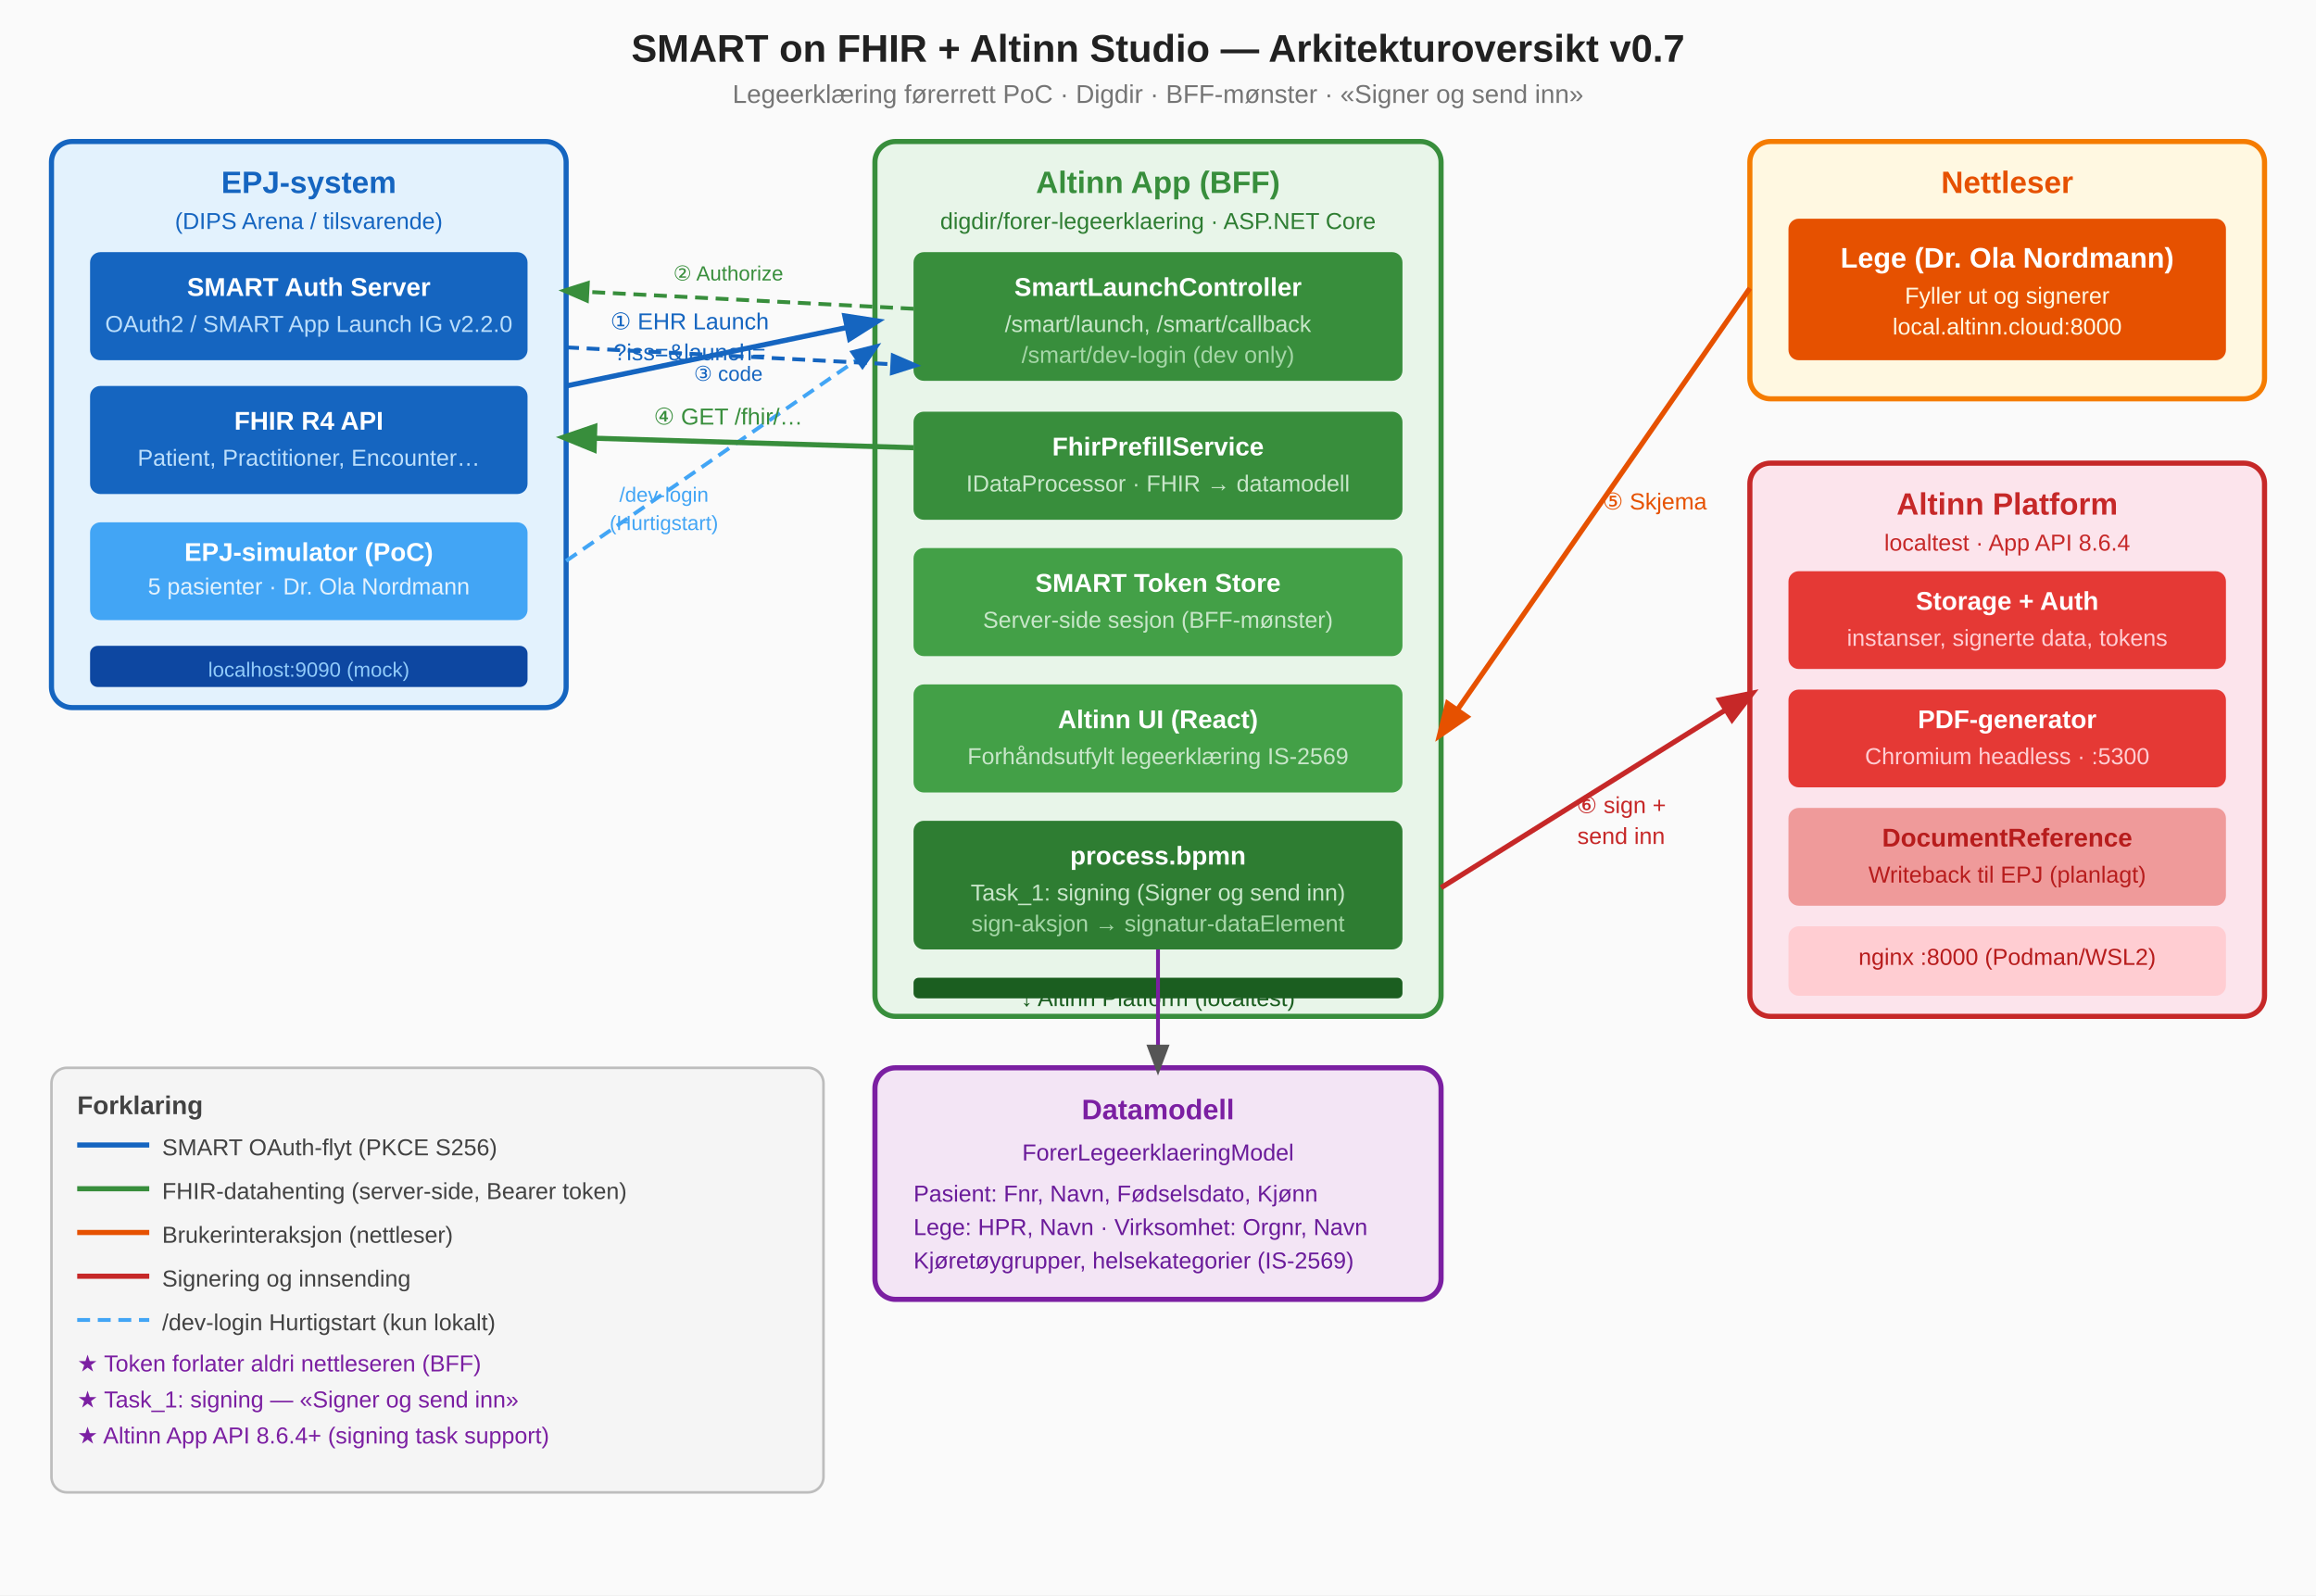
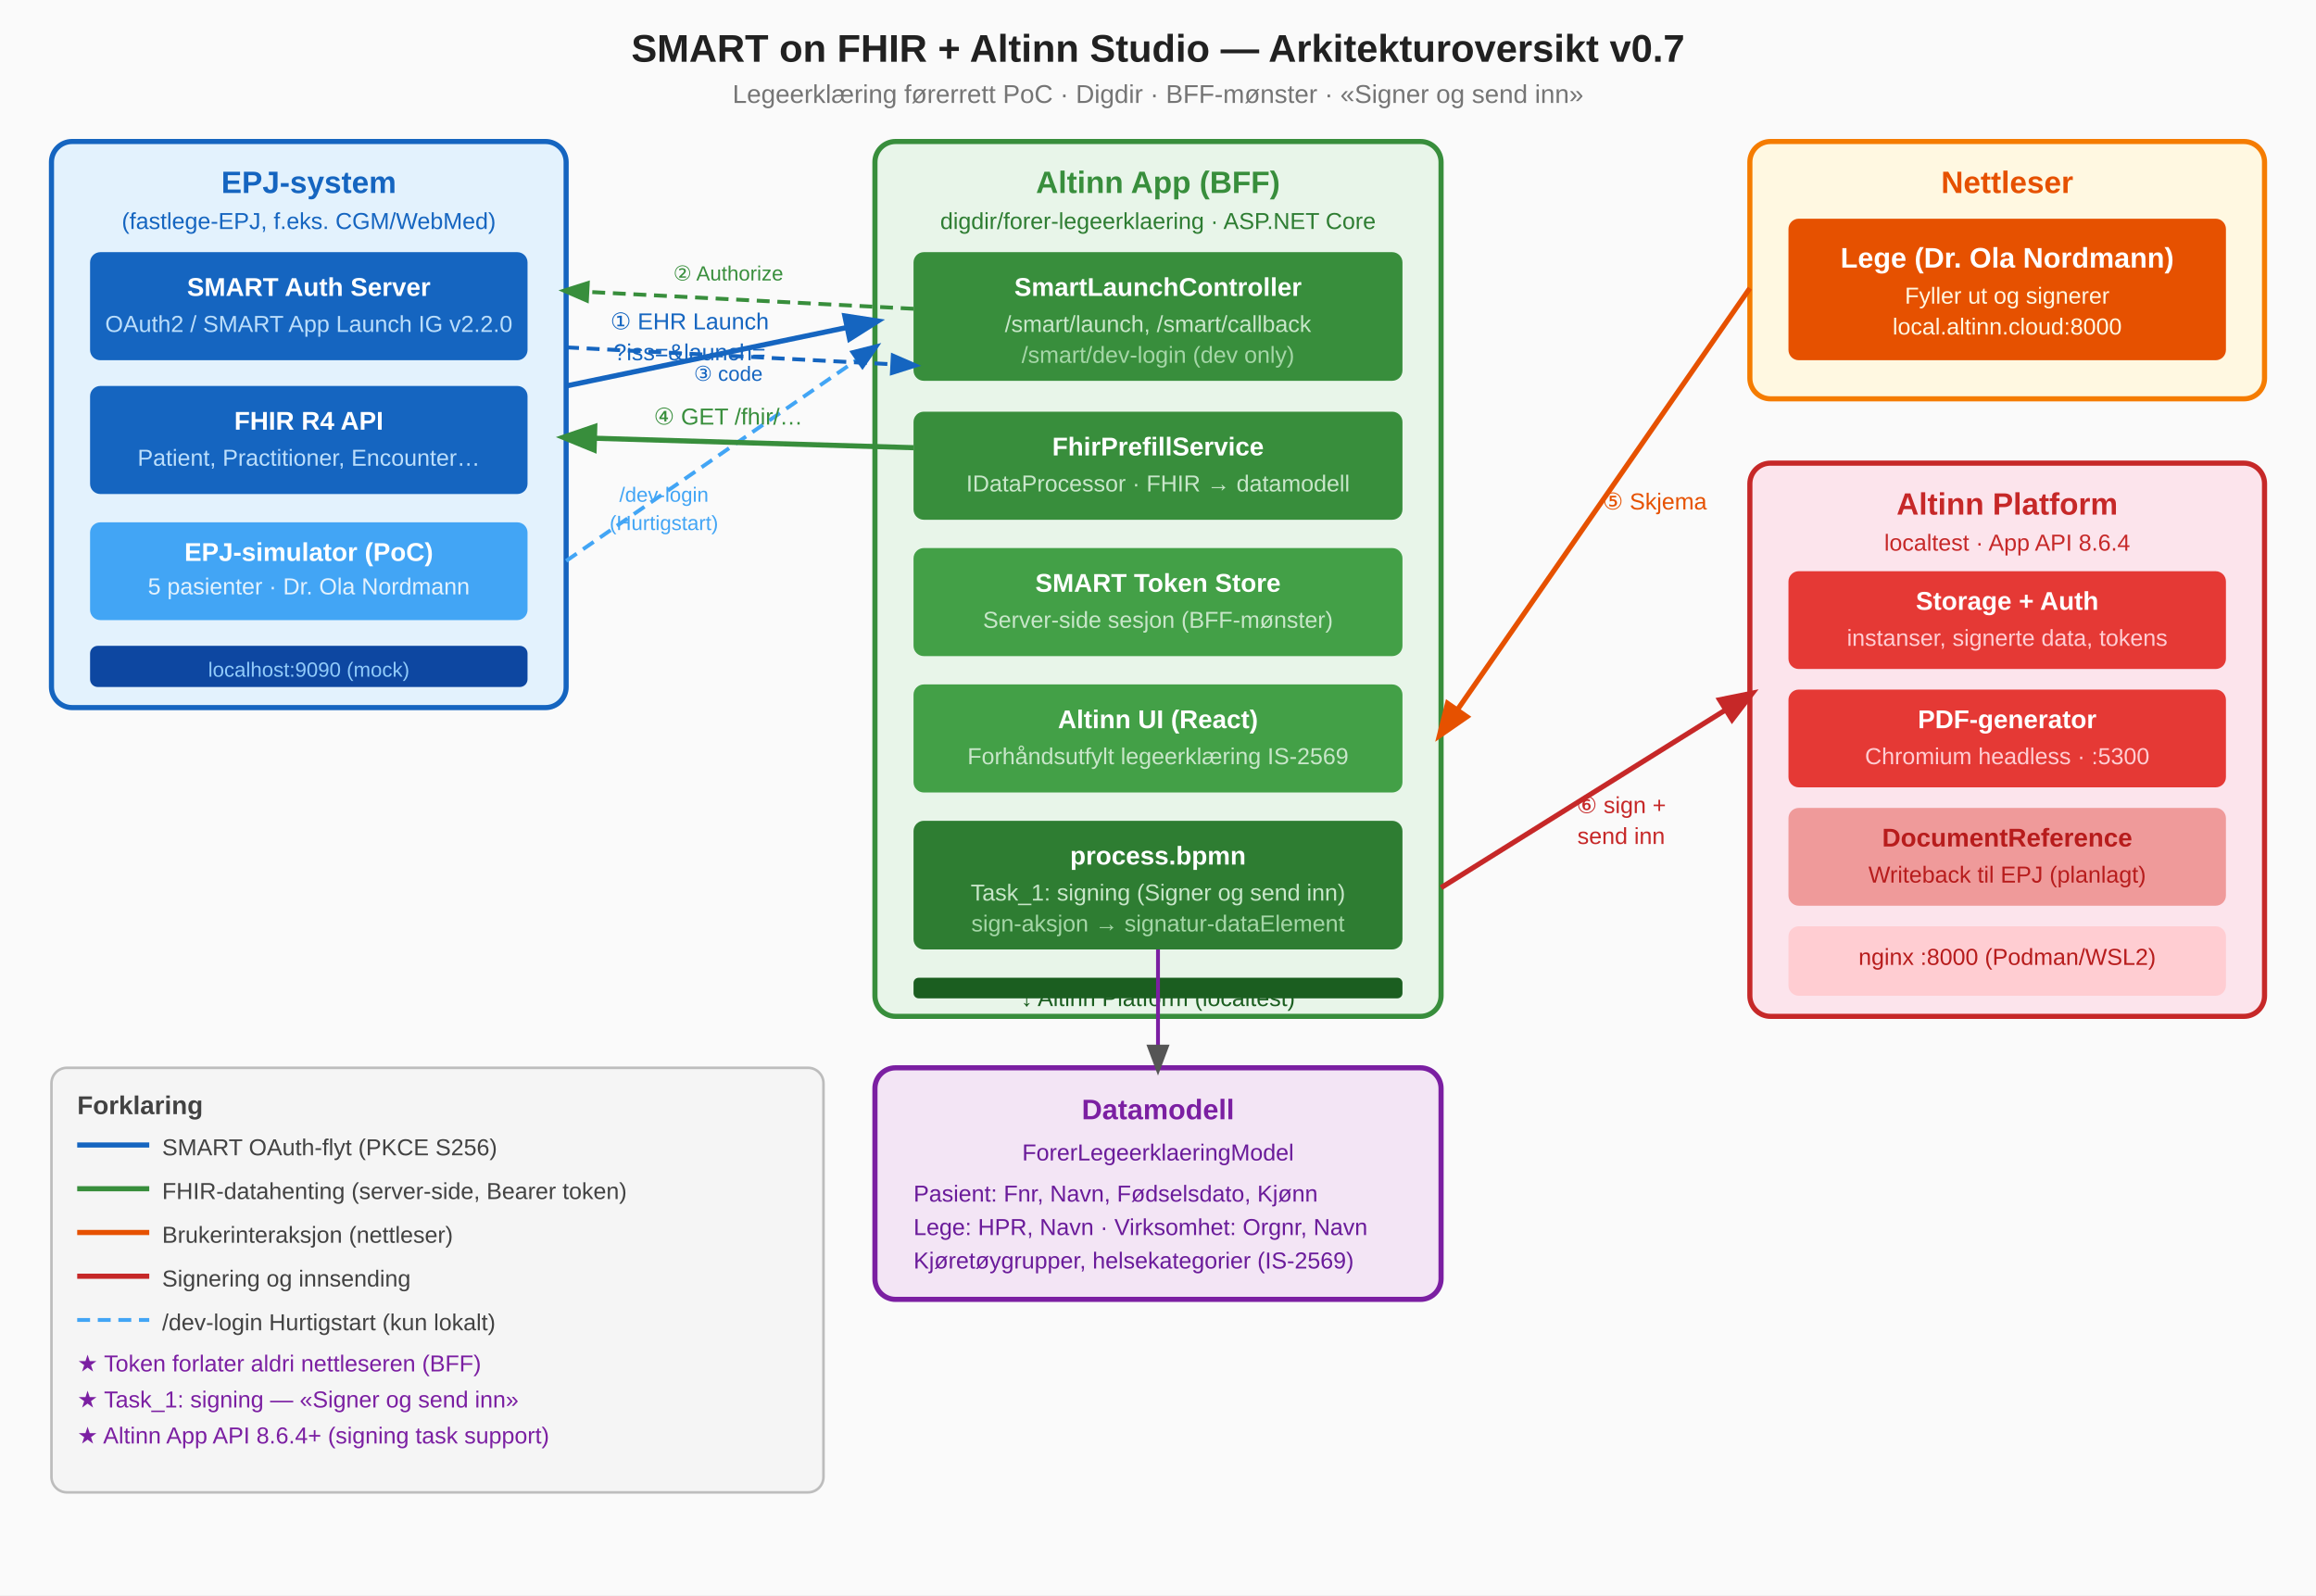
<svg xmlns="http://www.w3.org/2000/svg" viewBox="0 0 900 620" font-family="Segoe UI, Arial, sans-serif" font-size="11">
  <defs>
    <marker id="arrow" markerWidth="8" markerHeight="8" refX="6" refY="3" orient="auto">
      <path d="M0,0 L8,3 L0,6 Z" fill="#555" />
    </marker>
    <marker id="arrow-blue" markerWidth="8" markerHeight="8" refX="6" refY="3" orient="auto">
      <path d="M0,0 L8,3 L0,6 Z" fill="#1565c0" />
    </marker>
    <marker id="arrow-green" markerWidth="8" markerHeight="8" refX="6" refY="3" orient="auto">
      <path d="M0,0 L8,3 L0,6 Z" fill="#388e3c" />
    </marker>
    <marker id="arrow-orange" markerWidth="8" markerHeight="8" refX="6" refY="3" orient="auto">
      <path d="M0,0 L8,3 L0,6 Z" fill="#e65100" />
    </marker>
    <marker id="arrow-red" markerWidth="8" markerHeight="8" refX="6" refY="3" orient="auto">
      <path d="M0,0 L8,3 L0,6 Z" fill="#c62828" />
    </marker>
  </defs>
  <rect width="900" height="620" fill="#fafafa" />
  <text x="450" y="24" text-anchor="middle" font-size="15" font-weight="bold" fill="#212121">SMART on FHIR + Altinn Studio — Arkitekturoversikt v0.7</text>
  <text x="450" y="40" text-anchor="middle" font-size="10" fill="#757575">Legeerklæring førerrett PoC · Digdir · BFF-mønster · «Signer og send inn»</text>
  <rect x="20" y="55" width="200" height="220" rx="8" fill="#e3f2fd" stroke="#1565c0" stroke-width="2" />
  <text x="120" y="75" text-anchor="middle" font-weight="bold" fill="#1565c0" font-size="12">EPJ-system</text>
-   <text x="120" y="89" text-anchor="middle" fill="#1565c0" font-size="9">(DIPS Arena / tilsvarende)</text>
+   <text x="120" y="89" text-anchor="middle" fill="#1565c0" font-size="9">(fastlege-EPJ, f.eks. CGM/WebMed)</text>
  <rect x="35" y="98" width="170" height="42" rx="4" fill="#1565c0" />
  <text x="120" y="115" text-anchor="middle" fill="white" font-weight="bold" font-size="10">SMART Auth Server</text>
  <text x="120" y="129" text-anchor="middle" fill="#bbdefb" font-size="9">OAuth2 / SMART App Launch IG v2.2.0</text>
  <rect x="35" y="150" width="170" height="42" rx="4" fill="#1565c0" />
  <text x="120" y="167" text-anchor="middle" fill="white" font-weight="bold" font-size="10">FHIR R4 API</text>
  <text x="120" y="181" text-anchor="middle" fill="#bbdefb" font-size="9">Patient, Practitioner, Encounter…</text>
  <rect x="35" y="203" width="170" height="38" rx="4" fill="#42a5f5" />
  <text x="120" y="218" text-anchor="middle" fill="white" font-size="10" font-weight="bold">EPJ-simulator (PoC)</text>
  <text x="120" y="231" text-anchor="middle" fill="#e3f2fd" font-size="9">5 pasienter · Dr. Ola Nordmann</text>
  <rect x="35" y="251" width="170" height="16" rx="3" fill="#0d47a1" />
  <text x="120" y="263" text-anchor="middle" fill="#90caf9" font-size="8">localhost:9090  (mock)</text>
  <rect x="340" y="55" width="220" height="340" rx="8" fill="#e8f5e9" stroke="#388e3c" stroke-width="2" />
  <text x="450" y="75" text-anchor="middle" font-weight="bold" fill="#388e3c" font-size="12">Altinn App (BFF)</text>
  <text x="450" y="89" text-anchor="middle" fill="#2e7d32" font-size="9">digdir/forer-legeerklaering · ASP.NET Core</text>
  <rect x="355" y="98" width="190" height="50" rx="4" fill="#388e3c" />
  <text x="450" y="115" text-anchor="middle" fill="white" font-weight="bold" font-size="10">SmartLaunchController</text>
  <text x="450" y="129" text-anchor="middle" fill="#c8e6c9" font-size="9">/smart/launch, /smart/callback</text>
  <text x="450" y="141" text-anchor="middle" fill="#a5d6a7" font-size="9">/smart/dev-login  (dev only)</text>
  <rect x="355" y="160" width="190" height="42" rx="4" fill="#388e3c" />
  <text x="450" y="177" text-anchor="middle" fill="white" font-weight="bold" font-size="10">FhirPrefillService</text>
  <text x="450" y="191" text-anchor="middle" fill="#c8e6c9" font-size="9">IDataProcessor · FHIR → datamodell</text>
  <rect x="355" y="213" width="190" height="42" rx="4" fill="#43a047" />
  <text x="450" y="230" text-anchor="middle" fill="white" font-weight="bold" font-size="10">SMART Token Store</text>
  <text x="450" y="244" text-anchor="middle" fill="#c8e6c9" font-size="9">Server-side sesjon (BFF-mønster)</text>
  <rect x="355" y="266" width="190" height="42" rx="4" fill="#43a047" />
  <text x="450" y="283" text-anchor="middle" fill="white" font-weight="bold" font-size="10">Altinn UI (React)</text>
  <text x="450" y="297" text-anchor="middle" fill="#c8e6c9" font-size="9">Forhåndsutfylt legeerklæring IS-2569</text>
  <rect x="355" y="319" width="190" height="50" rx="4" fill="#2e7d32" />
  <text x="450" y="336" text-anchor="middle" fill="white" font-weight="bold" font-size="10">process.bpmn</text>
  <text x="450" y="350" text-anchor="middle" fill="#c8e6c9" font-size="9">Task_1: signing (Signer og send inn)</text>
  <text x="450" y="362" text-anchor="middle" fill="#a5d6a7" font-size="9">sign-aksjon → signatur-dataElement</text>
  <rect x="355" y="380" width="190" height="8" rx="2" fill="#1b5e20" />
  <rect x="355" y="395" width="190" height="0" rx="0" />
  <text x="450" y="391" text-anchor="middle" fill="#1b5e20" font-size="9">↓ Altinn Platform (localtest)</text>
  <rect x="680" y="55" width="200" height="100" rx="8" fill="#fff8e1" stroke="#f57c00" stroke-width="2" />
  <text x="780" y="75" text-anchor="middle" font-weight="bold" fill="#e65100" font-size="12">Nettleser</text>
  <rect x="695" y="85" width="170" height="55" rx="4" fill="#e65100" />
  <text x="780" y="104" text-anchor="middle" fill="white" font-weight="bold">Lege (Dr. Ola Nordmann)</text>
  <text x="780" y="118" text-anchor="middle" fill="#fff8e1" font-size="9">Fyller ut og signerer</text>
  <text x="780" y="130" text-anchor="middle" fill="#fff8e1" font-size="9">local.altinn.cloud:8000</text>
  <rect x="680" y="180" width="200" height="215" rx="8" fill="#fce4ec" stroke="#c62828" stroke-width="2" />
  <text x="780" y="200" text-anchor="middle" font-weight="bold" fill="#c62828" font-size="12">Altinn Platform</text>
  <text x="780" y="214" text-anchor="middle" fill="#c62828" font-size="9">localtest · App API 8.6.4</text>
  <rect x="695" y="222" width="170" height="38" rx="4" fill="#e53935" />
  <text x="780" y="237" text-anchor="middle" fill="white" font-weight="bold" font-size="10">Storage + Auth</text>
  <text x="780" y="251" text-anchor="middle" fill="#ffcdd2" font-size="9">instanser, signerte data, tokens</text>
  <rect x="695" y="268" width="170" height="38" rx="4" fill="#e53935" />
  <text x="780" y="283" text-anchor="middle" fill="white" font-weight="bold" font-size="10">PDF-generator</text>
  <text x="780" y="297" text-anchor="middle" fill="#ffcdd2" font-size="9">Chromium headless · :5300</text>
  <rect x="695" y="314" width="170" height="38" rx="4" fill="#ef9a9a" />
  <text x="780" y="329" text-anchor="middle" fill="#b71c1c" font-weight="bold" font-size="10">DocumentReference</text>
  <text x="780" y="343" text-anchor="middle" fill="#b71c1c" font-size="9">Writeback til EPJ (planlagt)</text>
  <rect x="695" y="360" width="170" height="27" rx="4" fill="#ffcdd2" />
  <text x="780" y="375" text-anchor="middle" fill="#b71c1c" font-size="9">nginx :8000 (Podman/WSL2)</text>
  <rect x="340" y="415" width="220" height="90" rx="8" fill="#f3e5f5" stroke="#7b1fa2" stroke-width="2" />
  <text x="450" y="435" text-anchor="middle" font-weight="bold" fill="#7b1fa2" font-size="11">Datamodell</text>
  <text x="450" y="451" text-anchor="middle" fill="#6a1b9a" font-size="9">ForerLegeerklaeringModel</text>
  <text x="355" y="467" fill="#6a1b9a" font-size="9">Pasient: Fnr, Navn, Fødselsdato, Kjønn</text>
  <text x="355" y="480" fill="#6a1b9a" font-size="9">Lege: HPR, Navn · Virksomhet: Orgnr, Navn</text>
  <text x="355" y="493" fill="#6a1b9a" font-size="9">Kjøretøygrupper, helsekategorier (IS-2569)</text>
  <line x1="220" y1="150" x2="340" y2="125" stroke="#1565c0" stroke-width="2" marker-end="url(#arrow-blue)" />
  <text x="268" y="128" fill="#1565c0" font-size="9" text-anchor="middle">① EHR Launch</text>
  <text x="268" y="140" fill="#1565c0" font-size="9" text-anchor="middle">?iss=&amp;launch=</text>
  <line x1="220" y1="218" x2="340" y2="135" stroke="#42a5f5" stroke-width="1.5" stroke-dasharray="5,3" marker-end="url(#arrow-blue)" />
  <text x="258" y="195" fill="#42a5f5" font-size="8" text-anchor="middle">/dev-login</text>
  <text x="258" y="206" fill="#42a5f5" font-size="8" text-anchor="middle">(Hurtigstart)</text>
  <line x1="355" y1="120" x2="220" y2="113" stroke="#388e3c" stroke-width="1.5" stroke-dasharray="5,3" marker-end="url(#arrow-green)" />
  <text x="283" y="109" fill="#388e3c" font-size="8" text-anchor="middle">② Authorize</text>
  <line x1="220" y1="135" x2="355" y2="142" stroke="#1565c0" stroke-width="1.5" stroke-dasharray="5,3" marker-end="url(#arrow-blue)" />
  <text x="283" y="148" fill="#1565c0" font-size="8" text-anchor="middle">③ code</text>
  <line x1="355" y1="174" x2="220" y2="170" stroke="#388e3c" stroke-width="2" marker-end="url(#arrow-green)" />
  <text x="283" y="165" fill="#388e3c" font-size="9" text-anchor="middle">④ GET /fhir/…</text>
  <line x1="680" y1="112" x2="560" y2="285" stroke="#e65100" stroke-width="2" marker-end="url(#arrow-orange)" />
  <text x="643" y="198" fill="#e65100" font-size="9" text-anchor="middle">⑤ Skjema</text>
  <line x1="560" y1="345" x2="680" y2="270" stroke="#c62828" stroke-width="2" marker-end="url(#arrow-red)" />
  <text x="630" y="316" fill="#c62828" font-size="9" text-anchor="middle">⑥ sign +</text>
  <text x="630" y="328" fill="#c62828" font-size="9" text-anchor="middle">send inn</text>
  <line x1="450" y1="369" x2="450" y2="415" stroke="#7b1fa2" stroke-width="1.5" marker-end="url(#arrow)" />
  <rect x="20" y="415" width="300" height="165" rx="6" fill="#f5f5f5" stroke="#bdbdbd" stroke-width="1" />
  <text x="30" y="433" font-weight="bold" fill="#424242" font-size="10">Forklaring</text>
  <line x1="30" y1="445" x2="58" y2="445" stroke="#1565c0" stroke-width="2" />
  <text x="63" y="449" fill="#424242" font-size="9">SMART OAuth-flyt (PKCE S256)</text>
  <line x1="30" y1="462" x2="58" y2="462" stroke="#388e3c" stroke-width="2" />
  <text x="63" y="466" fill="#424242" font-size="9">FHIR-datahenting (server-side, Bearer token)</text>
  <line x1="30" y1="479" x2="58" y2="479" stroke="#e65100" stroke-width="2" />
  <text x="63" y="483" fill="#424242" font-size="9">Brukerinteraksjon (nettleser)</text>
  <line x1="30" y1="496" x2="58" y2="496" stroke="#c62828" stroke-width="2" />
  <text x="63" y="500" fill="#424242" font-size="9">Signering og innsending</text>
  <line x1="30" y1="513" x2="58" y2="513" stroke="#42a5f5" stroke-width="1.5" stroke-dasharray="5,3" />
  <text x="63" y="517" fill="#424242" font-size="9">/dev-login Hurtigstart (kun lokalt)</text>
  <text x="30" y="533" fill="#7b1fa2" font-size="9">★ Token forlater aldri nettleseren (BFF)</text>
  <text x="30" y="547" fill="#7b1fa2" font-size="9">★ Task_1: signing — «Signer og send inn»</text>
  <text x="30" y="561" fill="#7b1fa2" font-size="9">★ Altinn App API 8.6.4+ (signing task support)</text>
</svg>
